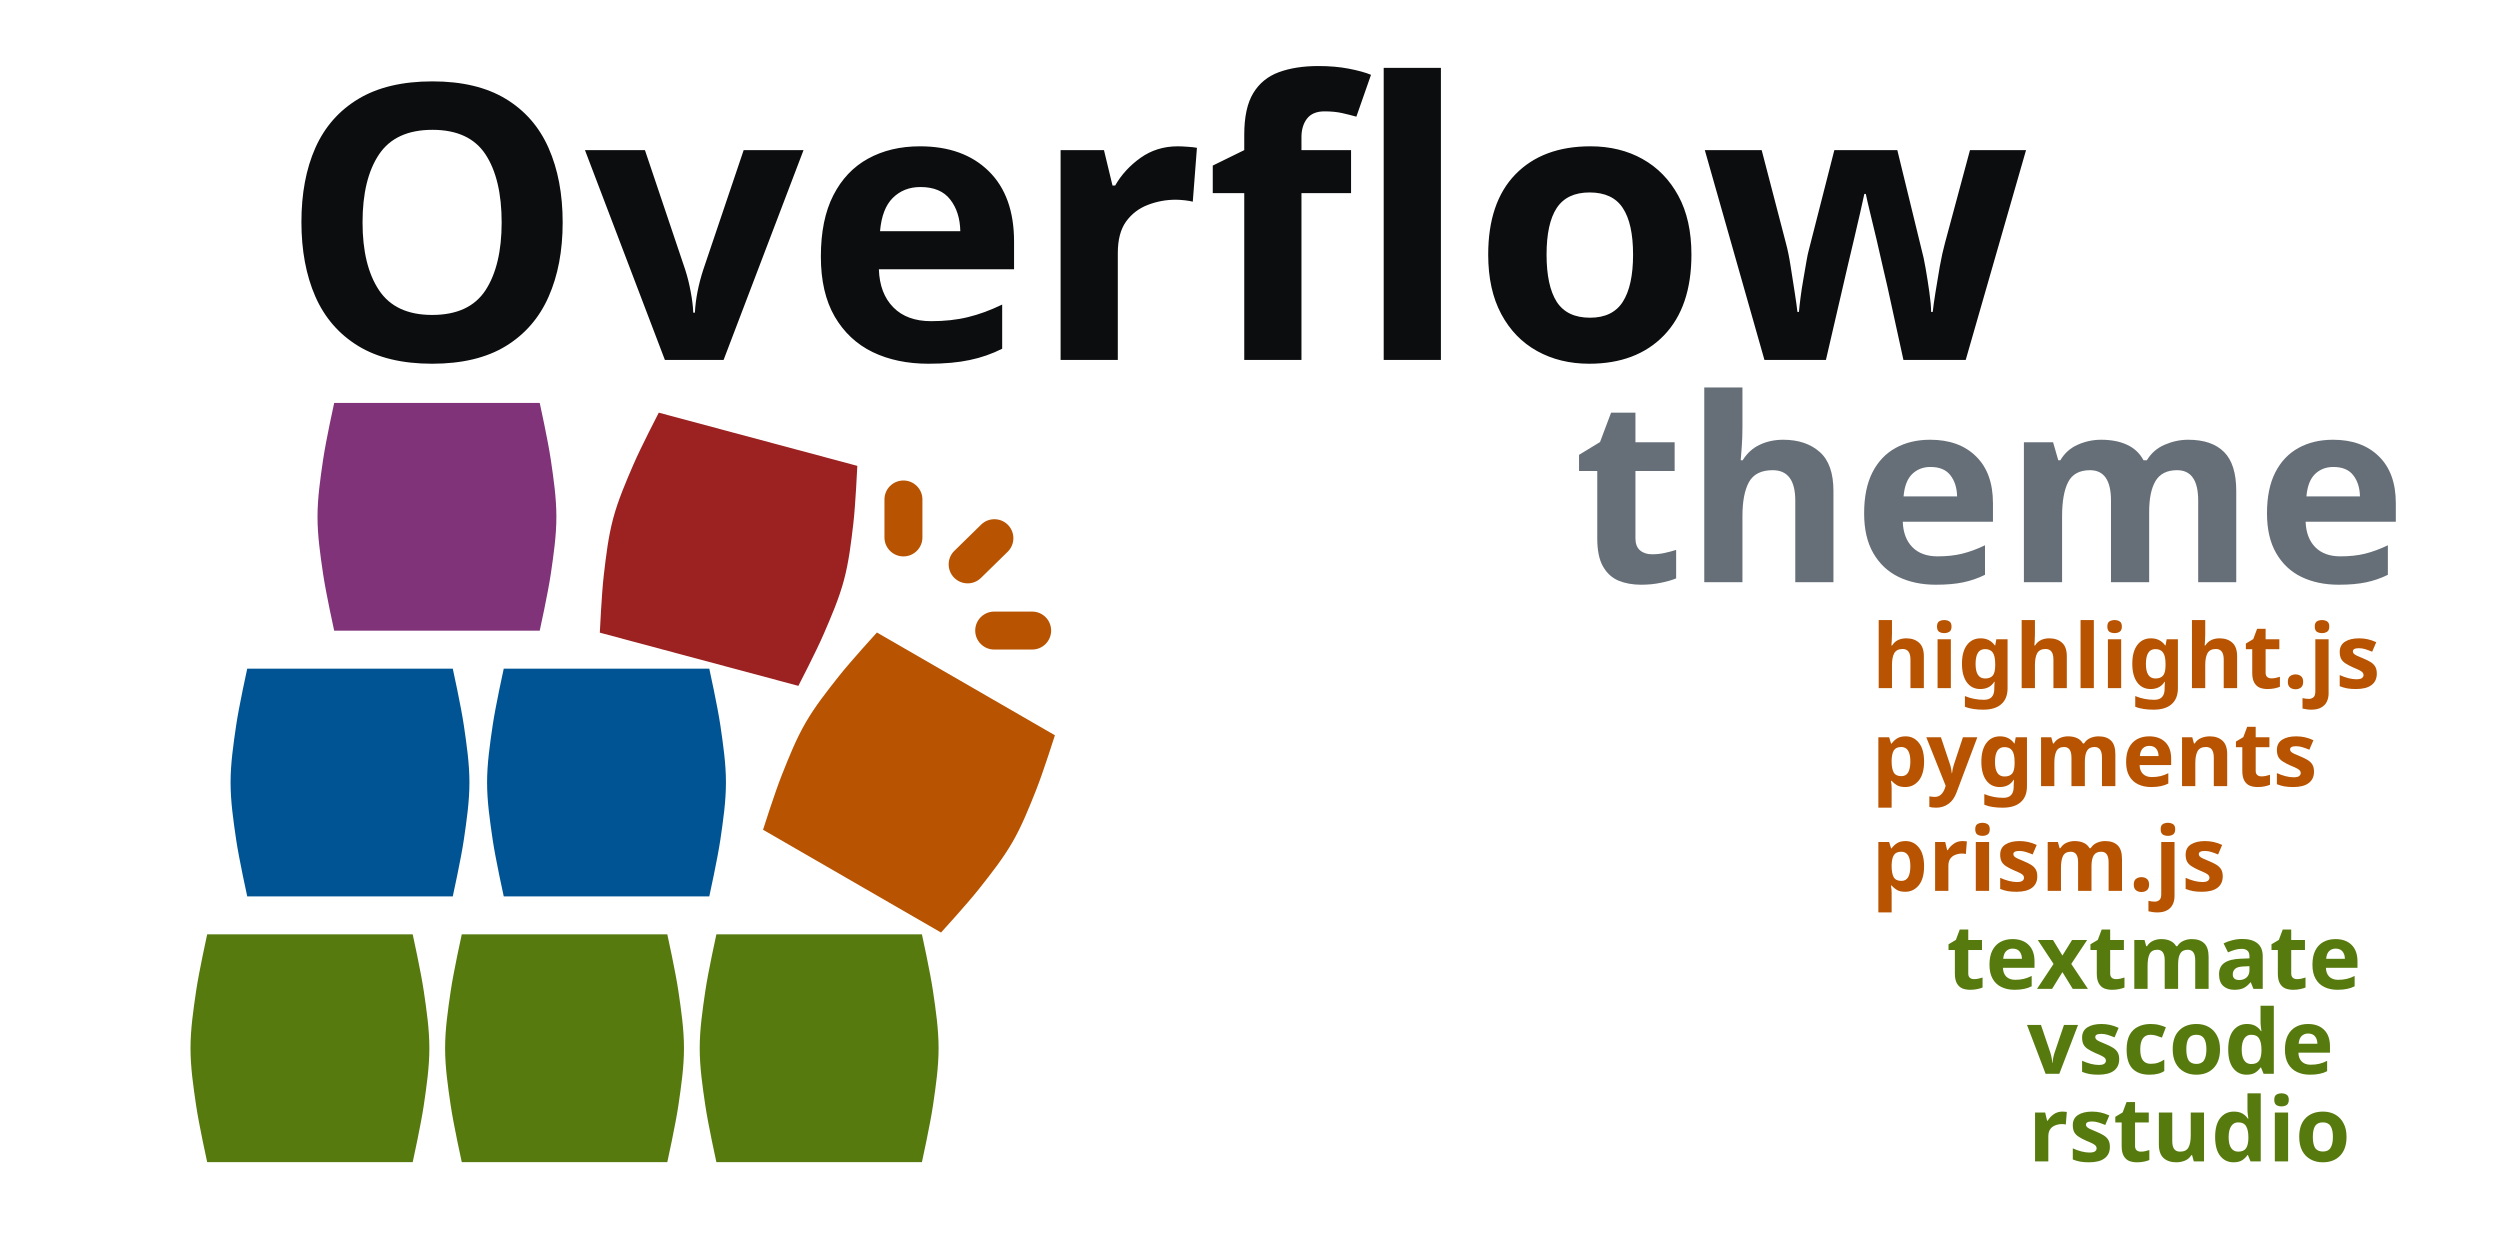
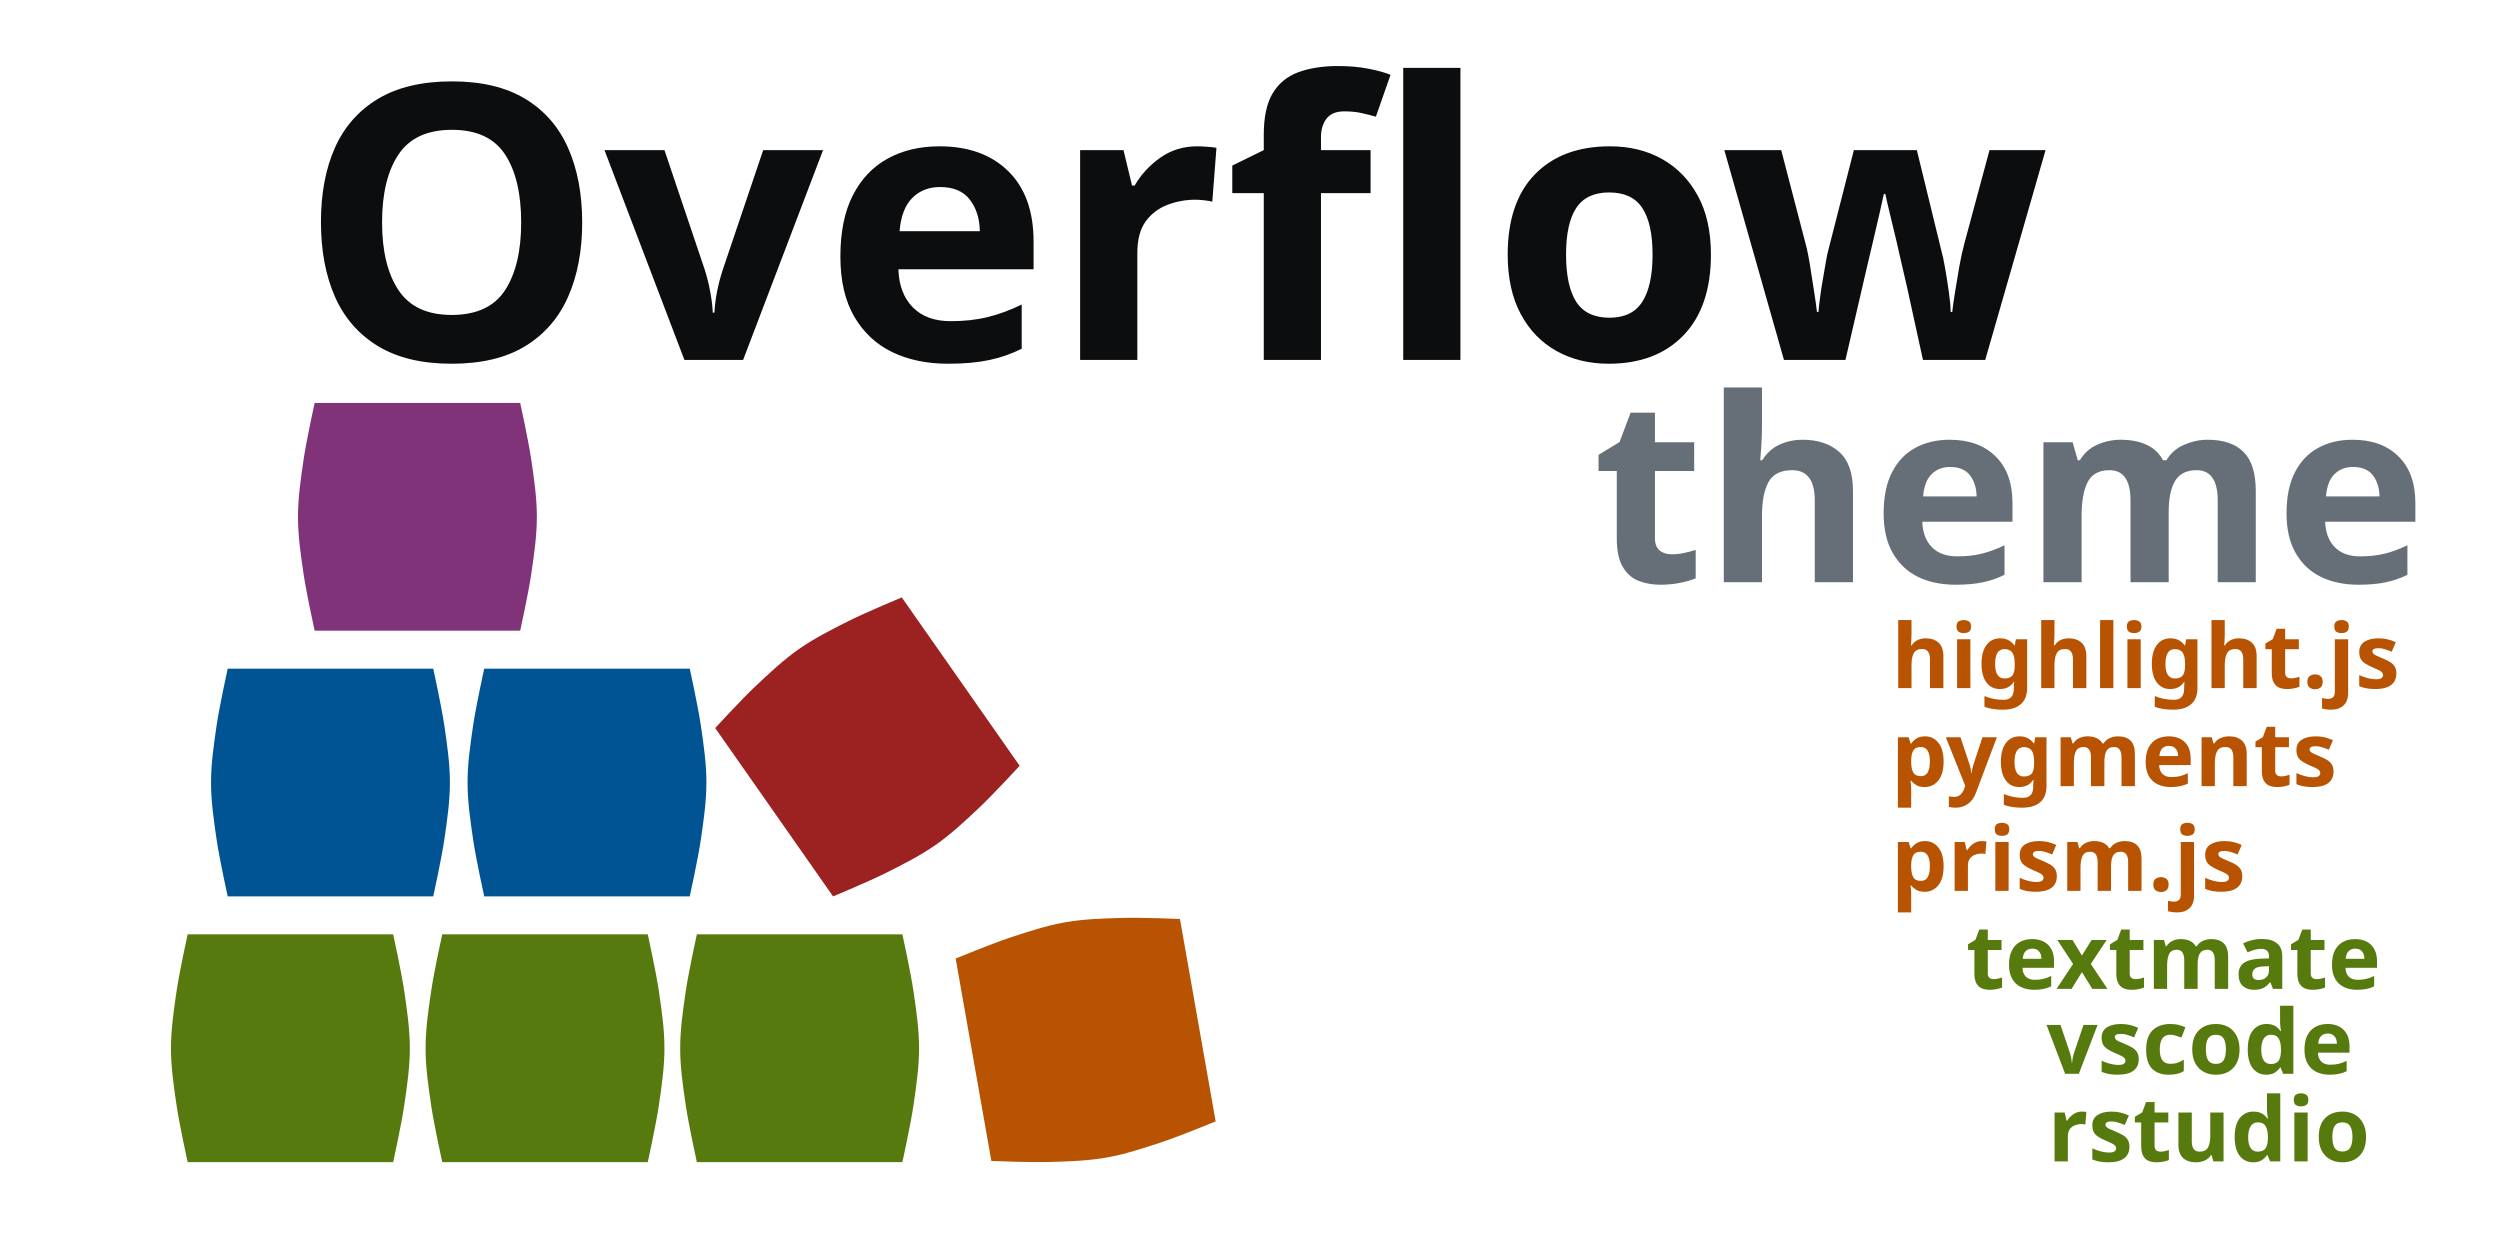
<svg xmlns="http://www.w3.org/2000/svg" xmlns:xlink="http://www.w3.org/1999/xlink" width="1280" height="640" viewBox="0 0 338.667 169.333" version="1.1" id="svg1" xml:space="preserve">
  <defs id="defs1">
+     <linearGradient id="swatch2">
+       <stop style="stop-color:#567a0d;stop-opacity:1;" offset="0" id="stop2" />
+     </linearGradient>
    <rect x="103.29" y="112.404" width="838.472" height="261.263" id="rect2" />
-     <linearGradient id="swatch299">
-       <stop style="stop-color:#000000;stop-opacity:1;" offset="0" id="stop299" />
-     </linearGradient>
-     <linearGradient id="swatch298">
-       <stop style="stop-color:#000000;stop-opacity:1;" offset="0" id="stop298" />
-     </linearGradient>
-     <linearGradient id="swatch297">
-       <stop style="stop-color:#000000;stop-opacity:1;" offset="0" id="stop297" />
-     </linearGradient>
-     <linearGradient id="swatch296">
-       <stop style="stop-color:#000000;stop-opacity:1;" offset="0" id="stop296" />
-     </linearGradient>
-     <linearGradient id="swatch295">
-       <stop style="stop-color:#000000;stop-opacity:1;" offset="0" id="stop295" />
-     </linearGradient>
-     <linearGradient id="swatch294">
-       <stop style="stop-color:#000000;stop-opacity:1;" offset="0" id="stop294" />
-     </linearGradient>
-     <linearGradient id="swatch10">
-       <stop style="stop-color:#84fba2;stop-opacity:1;" offset="0" id="stop10" />
-     </linearGradient>
-     <linearGradient id="swatch9">
-       <stop style="stop-color:#f36a66;stop-opacity:1;" offset="0" id="stop9" />
-     </linearGradient>
-     <linearGradient id="swatch8">
-       <stop style="stop-color:#ffb793;stop-opacity:1;" offset="0" id="stop8" />
-     </linearGradient>
-     <linearGradient id="swatch7">
-       <stop style="stop-color:#93b4ff;stop-opacity:1;" offset="0" id="stop7" />
-     </linearGradient>
-     <linearGradient id="swatch6">
-       <stop style="stop-color:#ff8adb;stop-opacity:1;" offset="0" id="stop6" />
-     </linearGradient>
-     <linearGradient id="swatch5">
-       <stop style="stop-color:#f3e4a2;stop-opacity:1;" offset="0" id="stop5" />
-     </linearGradient>
-     <linearGradient id="swatch3">
-       <stop style="stop-color:#000000;stop-opacity:1;" offset="0" id="stop3" />
-     </linearGradient>
-     <linearGradient id="swatch11">
-       <stop style="stop-color:#ff8adb;stop-opacity:1;" offset="0" id="stop11" />
-     </linearGradient>
-     <rect x="215.694" y="177.72" width="714.754" height="141.817" id="rect1" />
-     <linearGradient xlink:href="#swatch11" id="linearGradient11" x1="42.781" y1="15.409" x2="297.555" y2="15.409" gradientUnits="userSpaceOnUse" />
-     <linearGradient id="swatch136">
-       <stop style="stop-color:#2b2836;stop-opacity:1;" offset="0" id="stop136" />
-     </linearGradient>
-     <linearGradient id="swatch135">
-       <stop style="stop-color:#000000;stop-opacity:1;" offset="0" id="stop135" />
-     </linearGradient>
-     <linearGradient id="swatch129">
-       <stop style="stop-color:#f3e4a2;stop-opacity:1;" offset="0" id="stop129" />
-     </linearGradient>
-     <linearGradient id="swatch86">
-       <stop style="stop-color:#503f77;stop-opacity:0.988;" offset="0" id="stop86" />
-     </linearGradient>
-     <linearGradient id="swatch84">
-       <stop style="stop-color:#655e7f;stop-opacity:0.988;" offset="0" id="stop84" />
-     </linearGradient>
-     <linearGradient id="swatch83">
-       <stop style="stop-color:#e9eb6e;stop-opacity:1;" offset="0" id="stop83" />
-     </linearGradient>
-     <linearGradient id="swatch82">
-       <stop style="stop-color:#84fba2;stop-opacity:1;" offset="0" id="stop82" />
-     </linearGradient>
-     <linearGradient id="swatch80">
-       <stop style="stop-color:#674d98;stop-opacity:1;" offset="0" id="stop80" />
-     </linearGradient>
-     <linearGradient id="swatch78">
-       <stop style="stop-color:#513e78;stop-opacity:0.996;" offset="0" id="stop78" />
-     </linearGradient>
-     <linearGradient id="swatch76">
-       <stop style="stop-color:#93b4ff;stop-opacity:0.988;" offset="0" id="stop76" />
-     </linearGradient>
    <clipPath clipPathUnits="userSpaceOnUse" id="clipPath14">
      <rect style="opacity:0.916;fill:#dce7fd;fill-opacity:1;stroke-width:1.083" id="rect15" width="1413.502" height="579.223" x="-195.505" y="106.721" />
    </clipPath>
-     <linearGradient id="swatch82-1">
-       <stop style="stop-color:#7b94a5;stop-opacity:1;" offset="0" id="stop82-5" />
-     </linearGradient>
-     <linearGradient id="swatch78-9">
-       <stop style="stop-color:#655e7f;stop-opacity:0.996;" offset="0" id="stop78-6" />
-     </linearGradient>
-     <linearGradient id="swatch2">
-       <stop style="stop-color:#655e7f;stop-opacity:1;" offset="0" id="stop2" />
-     </linearGradient>
-     <linearGradient id="swatch1">
-       <stop style="stop-color:#2b2836;stop-opacity:1;" offset="0" id="stop1" />
-     </linearGradient>
-     <linearGradient xlink:href="#swatch3" id="linearGradient3" x1="13.8" y1="17.459" x2="324.866" y2="17.459" gradientUnits="userSpaceOnUse" />
-     <linearGradient id="swatch42">
-       <stop style="stop-color:#65f97f;stop-opacity:1;" offset="0" id="stop42" />
-     </linearGradient>
    <linearGradient xlink:href="#swatch8" id="linearGradient293" gradientUnits="userSpaceOnUse" gradientTransform="translate(-135.7528,71.86871)" x1="285.221" y1="88.156" x2="324.866" y2="88.156" />
    <linearGradient xlink:href="#swatch294" id="linearGradient294" x1="107.048" y1="80.874" x2="231.619" y2="80.874" gradientUnits="userSpaceOnUse" />
    <linearGradient xlink:href="#swatch296" id="linearGradient296" x1="139.949" y1="138.925" x2="198.718" y2="138.925" gradientUnits="userSpaceOnUse" />
    <linearGradient xlink:href="#swatch297" id="linearGradient297" x1="135.178" y1="119.71" x2="203.488" y2="119.71" gradientUnits="userSpaceOnUse" />
    <linearGradient xlink:href="#swatch298" id="linearGradient298" x1="139.599" y1="158.141" x2="199.067" y2="158.141" gradientUnits="userSpaceOnUse" />
    <linearGradient xlink:href="#swatch299" id="linearGradient299" x1="123.899" y1="100.407" x2="214.768" y2="100.407" gradientUnits="userSpaceOnUse" />
    <linearGradient xlink:href="#swatch295" id="linearGradient300" gradientUnits="userSpaceOnUse" x1="42.079" y1="32.323" x2="296.587" y2="32.323" />
    <clipPath clipPathUnits="userSpaceOnUse" id="clipPath2">
      <g id="g3">
        <path id="path3" style="opacity:1;fill:#2b2836;stroke-width:0.265" class="powerclip" d="m -114.388,-1.146 h 228.69 V 170.48 h -228.69 z M -142.673,-24.516 v 233.099 H 2.7856608e-6 V -24.516 Z M 453.055,-1.146 H 224.365 V 170.48 H 453.055 Z M 481.339,-24.516 v 233.099 H 338.667 v -233.099 z" />
      </g>
    </clipPath>
    <clipPath clipPathUnits="userSpaceOnUse" id="clipPath3">
      <g id="g4">
        <path id="path4" style="opacity:1;fill:#2b2836;stroke-width:0.265" class="powerclip" d="m -114.388,-1.146 h 228.69 V 170.48 h -228.69 z M -142.673,-24.516 v 233.099 H 2.7856608e-6 V -24.516 Z M 453.055,-1.146 H 224.365 V 170.48 H 453.055 Z M 481.339,-24.516 v 233.099 H 338.667 v -233.099 z" />
      </g>
    </clipPath>
    <clipPath clipPathUnits="userSpaceOnUse" id="clipPath4">
      <g id="g5">
        <path id="path5" style="opacity:1;fill:#2b2836;stroke-width:0.265" class="powerclip" d="m -114.388,-1.146 h 228.69 V 170.48 h -228.69 z M -142.673,-24.516 v 233.099 H 2.7856608e-6 V -24.516 Z M 453.055,-1.146 H 224.365 V 170.48 H 453.055 Z M 481.339,-24.516 v 233.099 H 338.667 v -233.099 z" />
      </g>
    </clipPath>
    <clipPath clipPathUnits="userSpaceOnUse" id="clipPath5">
      <g id="g6">
        <path id="path6" style="opacity:1;fill:#2b2836;stroke-width:0.265" class="powerclip" d="m -114.388,-1.146 h 228.69 V 170.48 h -228.69 z M -142.673,-24.516 v 233.099 H 2.7856608e-6 V -24.516 Z M 453.055,-1.146 H 224.365 V 170.48 H 453.055 Z M 481.339,-24.516 v 233.099 H 338.667 v -233.099 z" />
      </g>
    </clipPath>
    <clipPath clipPathUnits="userSpaceOnUse" id="clipPath6">
      <g id="g7">
        <path id="path7" style="opacity:1;fill:#2b2836;stroke-width:0.265" class="powerclip" d="m -114.388,-1.146 h 228.69 V 170.48 h -228.69 z M -142.673,-24.516 v 233.099 H 2.7856608e-6 V -24.516 Z M 453.055,-1.146 H 224.365 V 170.48 H 453.055 Z M 481.339,-24.516 v 233.099 H 338.667 v -233.099 z" />
      </g>
    </clipPath>
    <clipPath clipPathUnits="userSpaceOnUse" id="clipPath7">
      <g id="g8">
        <path id="path8" style="opacity:1;fill:#2b2836;stroke-width:0.265" class="powerclip" d="m -114.388,-1.146 h 228.69 V 170.48 h -228.69 z M -142.673,-24.516 v 233.099 H 2.7856608e-6 V -24.516 Z M 453.055,-1.146 H 224.365 V 170.48 H 453.055 Z M 481.339,-24.516 v 233.099 H 338.667 v -233.099 z" />
      </g>
    </clipPath>
    <clipPath clipPathUnits="userSpaceOnUse" id="clipPath8">
      <g id="g10">
        <path id="path10" style="opacity:1;fill:#2b2836;stroke-width:0.265" class="powerclip" d="m -114.388,-1.146 h 228.69 V 170.48 h -228.69 z M -142.673,-24.516 v 233.099 H 2.7856608e-6 V -24.516 Z M 453.055,-1.146 H 224.365 V 170.48 H 453.055 Z M 481.339,-24.516 v 233.099 H 338.667 v -233.099 z" />
      </g>
    </clipPath>
    <clipPath clipPathUnits="userSpaceOnUse" id="clipPath10">
      <g id="g11">
        <path id="path11" style="opacity:1;fill:#2b2836;stroke-width:0.265" class="powerclip" d="m -114.388,-1.146 h 228.69 V 170.48 h -228.69 z M -142.673,-24.516 v 233.099 H 2.7856608e-6 V -24.516 Z M 453.055,-1.146 H 224.365 V 170.48 H 453.055 Z M 481.339,-24.516 v 233.099 H 338.667 v -233.099 z" />
      </g>
    </clipPath>
    <clipPath clipPathUnits="userSpaceOnUse" id="clipPath11">
      <g id="g12">
        <path id="path12" style="opacity:1;fill:#2b2836;stroke-width:0.265" class="powerclip" d="m -114.388,-1.146 h 228.69 V 170.48 h -228.69 z M -142.673,-24.516 v 233.099 H 2.7856608e-6 V -24.516 Z M 453.055,-1.146 H 224.365 V 170.48 H 453.055 Z M 481.339,-24.516 v 233.099 H 338.667 v -233.099 z" />
      </g>
    </clipPath>
    <clipPath clipPathUnits="userSpaceOnUse" id="clipPath33">
      <path id="path34" style="display:block;opacity:0.5;fill:#2b2836;stroke:#000000;stroke-width:0" d="M 600.188,-266.208 H 1323.988 V 1265.67 H 600.188 Z" />
    </clipPath>
    <clipPath clipPathUnits="userSpaceOnUse" id="clipPath31">
      <rect style="fill:#f36a66;fill-rule:nonzero;stroke:#000000;stroke-width:0" id="rect32" width="241.123" height="132.229" x="489.318" y="248.194" ry="2.875" />
    </clipPath>
    <clipPath clipPathUnits="userSpaceOnUse" id="clipPath20">
      <rect style="fill:#f36a66;stroke:#000000;stroke-width:0" id="rect20" width="738.501" height="1012.885" x="-138.501" y="-43.119" />
    </clipPath>
    <clipPath clipPathUnits="userSpaceOnUse" id="clipPath21">
      <rect style="display:inline;fill:#f36a66;stroke:#000000;stroke-width:0" id="rect21" width="738.501" height="1012.885" x="600" y="-43.119" />
    </clipPath>
    <clipPath clipPathUnits="userSpaceOnUse" id="clipPath31-8">
      <rect style="fill:#f36a66;fill-rule:nonzero;stroke:#000000;stroke-width:0" id="rect32-2" width="241.123" height="132.229" x="489.318" y="248.194" ry="2.875" />
    </clipPath>
    <clipPath clipPathUnits="userSpaceOnUse" id="clipPath18">
      <rect style="fill:#84fba2;stroke:#325b66;stroke-width:0" id="rect19" width="960.839" height="1315.055" x="600" y="-300.98" />
    </clipPath>
    <clipPath clipPathUnits="userSpaceOnUse" id="clipPath22">
      <rect style="fill:#84fba2;stroke:#325b66;stroke-width:0" id="rect23" width="631.928" height="1176.292" x="-31.928" y="-171.596" />
    </clipPath>
    <clipPath clipPathUnits="userSpaceOnUse" id="clipPath31-3">
      <rect style="fill:#f36a66;fill-rule:nonzero;stroke:#000000;stroke-width:0" id="rect32-3" width="241.123" height="132.229" x="489.318" y="248.194" ry="2.875" />
    </clipPath>
    <clipPath clipPathUnits="userSpaceOnUse" id="clipPath29">
      <rect style="fill:#ffb793;stroke:#655e7f;stroke-width:2.54;stroke-linecap:round;stroke-linejoin:round;paint-order:markers fill stroke" id="rect29" width="637.46" height="1115.349" x="-38.73" y="-211.249" />
    </clipPath>
    <clipPath clipPathUnits="userSpaceOnUse" id="clipPath30">
      <rect style="display:inline;fill:#ffb793;stroke:#655e7f;stroke-width:2.54;stroke-linecap:round;stroke-linejoin:round;paint-order:markers fill stroke" id="rect30" width="637.46" height="1115.349" x="601.27" y="-211.249" />
    </clipPath>
    <marker markerWidth="2" markerHeight="4" refX="1" refY="2" orient="auto" id="marker2" viewBox="0 0 2 4" preserveAspectRatio="xMidYMid">
      <path d="M 2,3 V 1 A 1,1 0 0 0 0,1 v 2 a 1,1 0 0 0 2,0 z" id="path2" style="fill:#bd93f9" />
    </marker>
  </defs>
-   <text xml:space="preserve" style="font-style:normal;font-variant:normal;font-weight:900;font-stretch:normal;font-size:52.044px;line-height:200%;font-family:Barlow;-inkscape-font-specification:'Barlow Heavy';letter-spacing:0px;fill:#0c0d0e;stroke-width:0.254;stroke-linecap:round;stroke-linejoin:round;paint-order:markers fill stroke" x="37.815" y="48.754" id="text3">
-     <tspan id="tspan3" style="font-style:normal;font-variant:normal;font-weight:900;font-stretch:normal;font-size:52.044px;font-family:Barlow;-inkscape-font-specification:'Barlow Heavy';fill:#0c0d0e;stroke-width:0.254" x="37.815" y="48.754">Overflow</tspan>
+   <text xml:space="preserve" style="font-style:normal;font-variant:normal;font-weight:900;font-stretch:normal;font-size:52.044px;line-height:200%;font-family:Barlow;-inkscape-font-specification:'Barlow Heavy';letter-spacing:0px;fill:#0c0d0e;stroke-width:0.254;stroke-linecap:round;stroke-linejoin:round;paint-order:markers fill stroke" x="40.461" y="48.754" id="text3">
+     <tspan id="tspan3" style="font-style:normal;font-variant:normal;font-weight:900;font-stretch:normal;font-size:52.044px;font-family:Barlow;-inkscape-font-specification:'Barlow Heavy';fill:#0c0d0e;stroke-width:0.254" x="40.461" y="48.754">Overflow</tspan>
  </text>
-   <text xml:space="preserve" style="font-style:normal;font-variant:normal;font-weight:900;font-stretch:normal;font-size:34.696px;line-height:200%;font-family:Barlow;-inkscape-font-specification:'Barlow Heavy';letter-spacing:0px;fill:#666f78;stroke-width:0.254;stroke-linecap:round;stroke-linejoin:round;paint-order:markers fill stroke" x="213.108" y="78.87" id="text1">
-     <tspan id="tspan1" style="font-style:normal;font-variant:normal;font-weight:900;font-stretch:normal;font-size:34.696px;font-family:Barlow;-inkscape-font-specification:'Barlow Heavy';fill:#666f78;stroke-width:0.254" x="213.108" y="78.87">theme</tspan>
+   <text xml:space="preserve" style="font-style:normal;font-variant:normal;font-weight:900;font-stretch:normal;font-size:34.696px;line-height:200%;font-family:Barlow;-inkscape-font-specification:'Barlow Heavy';letter-spacing:0px;fill:#666f78;stroke-width:0.254;stroke-linecap:round;stroke-linejoin:round;paint-order:markers fill stroke" x="215.754" y="78.87" id="text1">
+     <tspan id="tspan1" style="font-style:normal;font-variant:normal;font-weight:900;font-stretch:normal;font-size:34.696px;font-family:Barlow;-inkscape-font-specification:'Barlow Heavy';fill:#666f78;stroke-width:0.254" x="215.754" y="78.87">theme</tspan>
  </text>
-   <g id="g2" transform="matrix(0.2628251,0,0,0.2628251,17.65929,46.43489)">
+   <g id="g2" transform="matrix(0.2628251,0,0,0.2628251,15.01346,46.43491)">
    <g id="g7-7" transform="matrix(9.782609,0,0,9.782609,16.75818,21.21739)" style="fill:#567a0d">
      <path id="path13" style="display:inline;fill:#567a0d" d="m 2.334,29 c 0,0 -0.438,1.992 -0.585,3 -0.145,0.994 -0.293,1.995 -0.293,3 0,1.005 0.147,2.006 0.293,3 0.147,1.008 0.585,3 0.585,3 H 13.163 c 0,0 0.438,-1.992 0.585,-3 0.145,-0.994 0.293,-1.995 0.293,-3 0,-1.005 -0.147,-2.006 -0.293,-3 -0.147,-1.008 -0.585,-3 -0.585,-3 z" />
      <path id="path14" style="display:inline;fill:#567a0d" d="m 15.748,29 c 0,0 -0.438,1.992 -0.585,3 -0.145,0.994 -0.293,1.995 -0.293,3 0,1.005 0.147,2.006 0.293,3 0.147,1.008 0.585,3 0.585,3 h 10.83 c 0,0 0.438,-1.992 0.585,-3 0.145,-0.994 0.293,-1.995 0.293,-3 0,-1.005 -0.147,-2.006 -0.293,-3 -0.147,-1.008 -0.585,-3 -0.585,-3 z" />
      <path id="path15" style="display:inline;fill:#567a0d" d="m 29.163,29 c 0,0 -0.438,1.992 -0.585,3 -0.145,0.994 -0.293,1.995 -0.293,3 0,1.005 0.147,2.006 0.293,3 0.147,1.008 0.585,3 0.585,3 h 10.83 c 0,0 0.438,-1.992 0.585,-3 0.145,-0.994 0.293,-1.995 0.293,-3 0,-1.005 -0.147,-2.006 -0.293,-3 -0.147,-1.008 -0.585,-3 -0.585,-3 z" />
    </g>
    <path id="path16" style="display:inline;fill:#015493;stroke-width:9.783" d="m 60.238,167.957 c 0,0 -4.285,19.485 -5.725,29.348 -1.42,9.726 -2.862,19.519 -2.862,29.348 0,9.829 1.443,19.622 2.862,29.348 1.44,9.862 5.725,29.348 5.725,29.348 H 166.18 c 0,0 4.285,-19.485 5.725,-29.348 1.42,-9.726 2.862,-19.519 2.862,-29.348 0,-9.829 -1.443,-19.622 -2.862,-29.348 -1.44,-9.862 -5.725,-29.348 -5.725,-29.348 z" />
    <path id="path17" style="display:inline;fill:#015493;stroke-width:9.783" d="m 192.452,167.957 c 0,0 -4.285,19.485 -5.725,29.348 -1.42,9.726 -2.862,19.519 -2.862,29.348 0,9.829 1.443,19.622 2.862,29.348 1.44,9.862 5.725,29.348 5.725,29.348 H 298.394 c 0,0 4.285,-19.485 5.725,-29.348 1.42,-9.726 2.862,-19.519 2.862,-29.348 0,-9.829 -1.443,-19.622 -2.862,-29.348 -1.44,-9.862 -5.725,-29.348 -5.725,-29.348 z" />
    <g id="g21" transform="matrix(9.782609,0,0,9.782609,89.54628,-252.6957)" style="display:inline;fill:#803378">
      <path id="path19" style="display:inline;fill:#803378" d="m 1.585,29 c 0,0 -0.438,1.992 -0.585,3 -0.145,0.994 -0.293,1.995 -0.293,3 0,1.005 0.147,2.006 0.293,3 0.147,1.008 0.585,3 0.585,3 h 10.83 c 0,0 0.438,-1.992 0.585,-3 0.145,-0.994 0.293,-1.995 0.293,-3 0,-1.005 -0.147,-2.006 -0.293,-3 -0.147,-1.008 -0.585,-3 -0.585,-3 z" />
    </g>
-     <path id="path20" style="display:inline;fill:#9c2121;stroke-width:9.783" d="m 272.36,36.021 c 0,0 -9.182,17.712 -13.125,26.866 -3.888,9.027 -7.817,18.113 -10.361,27.607 -2.544,9.494 -3.685,19.327 -4.831,29.089 -1.162,9.899 -2.066,29.829 -2.066,29.829 l 102.332,27.42 c 0,0 9.182,-17.712 13.125,-26.866 3.888,-9.027 7.817,-18.113 10.361,-27.607 2.544,-9.494 3.685,-19.327 4.831,-29.089 1.162,-9.899 2.066,-29.829 2.066,-29.829 z" />
-     <path id="path18" style="display:inline;fill:#b75301;stroke-width:9.783" d="m 384.792,149.335 c 0,0 -13.454,14.732 -19.632,22.554 -6.092,7.713 -12.238,15.473 -17.153,23.985 -4.915,8.512 -8.561,17.714 -12.195,26.847 -3.685,9.261 -9.716,28.278 -9.716,28.278 l 91.748,52.971 c 0,0 13.454,-14.732 19.632,-22.554 6.092,-7.713 12.238,-15.473 17.153,-23.985 4.915,-8.512 8.561,-17.714 12.195,-26.847 3.685,-9.261 9.716,-28.278 9.716,-28.278 z" />
-     <g id="path1" style="display:inline;fill:#b75301" transform="matrix(9.782609,0,0,9.782609,45.71306,21.21739)">
-       <path d="M 40.132,10.231 41.561,8.832 A 1,1 0 0 0 40.162,7.403 l -1.429,1.399 a 1,1 0 0 0 1.399,1.429 z" id="path7-3" style="color:#000000;fill:#b75301;-inkscape-stroke:none" />
-       <path d="m 37.059,8.087 v -2 a 1,1 0 0 0 -2,0 v 2 a 1,1 0 0 0 2,0 z" id="path6-5" style="color:#000000;fill:#b75301;-inkscape-stroke:none" />
-       <path d="m 40.841,13.994 h 2 a 1,1 0 0 0 0,-2 h -2 a 1,1 0 0 0 0,2 z" id="path3-6" style="color:#000000;fill:#b75301;-inkscape-stroke:none" />
-     </g>
+     <path id="path20" style="display:inline;fill:#9c2121;stroke-width:9.783" d="m 407.667,131.232 c 0,0 -18.419,7.666 -27.324,12.144 -8.781,4.416 -17.631,8.851 -25.682,14.489 -8.051,5.638 -15.246,12.437 -22.399,19.178 -7.253,6.836 -20.757,21.523 -20.757,21.523 l 60.766,86.783 c 0,0 18.419,-7.666 27.324,-12.144 8.781,-4.416 17.631,-8.851 25.682,-14.489 8.051,-5.638 15.246,-12.437 22.399,-19.178 7.253,-6.836 20.757,-21.523 20.757,-21.523 z" />
+     <path id="path18" style="display:inline;fill:#b75301;stroke-width:9.783" d="m 551.056,296.983 c 0,0 -19.933,-0.837 -29.896,-0.542 -9.825,0.291 -19.719,0.571 -29.399,2.277 -9.68,1.707 -19.073,4.828 -28.405,7.915 -9.463,3.13 -27.908,10.734 -27.908,10.734 l 18.397,104.332 c 0,0 19.933,0.837 29.896,0.542 9.825,-0.291 19.719,-0.571 29.399,-2.277 9.68,-1.707 19.073,-4.828 28.405,-7.915 9.463,-3.13 27.908,-10.734 27.908,-10.734 z" />
  </g>
-   <g id="g1" transform="matrix(0.9835113,0,0,0.9835113,6.264814,-0.7303834)">
+   <g id="g1" transform="matrix(0.9835113,0,0,0.9835113,8.910649,-0.7303797)" style="fill:#b75301">
    <text xml:space="preserve" style="font-style:normal;font-variant:normal;font-weight:bold;font-stretch:normal;font-size:12.347px;line-height:200%;font-family:Barlow;-inkscape-font-specification:'Barlow Bold';letter-spacing:0px;fill:#b75301;stroke-width:0.265;stroke-linecap:round;stroke-linejoin:round;paint-order:markers fill stroke" x="251.382" y="109.023" id="text2">
      <tspan style="font-style:normal;font-variant:normal;font-weight:bold;font-stretch:normal;font-size:12.347px;font-family:Barlow;-inkscape-font-specification:'Barlow Bold';fill:#b75301;stroke-width:0.265" x="251.382" y="109.023" id="tspan5">pygments</tspan>
    </text>
    <text xml:space="preserve" style="font-style:normal;font-variant:normal;font-weight:bold;font-stretch:normal;font-size:12.347px;line-height:200%;font-family:Barlow;-inkscape-font-specification:'Barlow Bold';letter-spacing:0px;fill:#b75301;stroke-width:0.265;stroke-linecap:round;stroke-linejoin:round;paint-order:markers fill stroke" x="251.431" y="95.522" id="text6">
      <tspan style="font-style:normal;font-variant:normal;font-weight:bold;font-stretch:normal;font-size:12.347px;font-family:Barlow;-inkscape-font-specification:'Barlow Bold';fill:#b75301;stroke-width:0.265" x="251.431" y="95.522" id="tspan6">highlight.js</tspan>
    </text>
    <text xml:space="preserve" style="font-style:normal;font-variant:normal;font-weight:bold;font-stretch:normal;font-size:12.347px;line-height:200%;font-family:Barlow;-inkscape-font-specification:'Barlow Bold';letter-spacing:0px;fill:#b75301;stroke-width:0.265;stroke-linecap:round;stroke-linejoin:round;paint-order:markers fill stroke" x="251.382" y="123.447" id="text8">
      <tspan style="font-style:normal;font-variant:normal;font-weight:bold;font-stretch:normal;font-size:12.347px;font-family:Barlow;-inkscape-font-specification:'Barlow Bold';fill:#b75301;stroke-width:0.265" x="251.382" y="123.447" id="tspan8">prism.js</tspan>
    </text>
  </g>
-   <g id="g9" transform="matrix(0.9835113,0,0,0.9835113,6.264814,-0.7303834)">
-     <text xml:space="preserve" style="font-style:normal;font-variant:normal;font-weight:bold;font-stretch:normal;font-size:12.347px;line-height:200%;font-family:Barlow;-inkscape-font-specification:'Barlow Bold';letter-spacing:0px;fill:#567a0d;stroke-width:0.265;stroke-linecap:round;stroke-linejoin:round;paint-order:markers fill stroke" x="272.965" y="160.71" id="text14">
-       <tspan style="font-style:normal;font-variant:normal;font-weight:bold;font-stretch:normal;font-size:12.347px;font-family:Barlow;-inkscape-font-specification:'Barlow Bold';fill:#567a0d;stroke-width:0.265" x="272.965" y="160.71" id="tspan14">rstudio</tspan>
+   <g id="g9" transform="matrix(0.9835113,0,0,0.9835113,8.910649,-0.7303797)" style="fill:#567a0d">
+     <text xml:space="preserve" style="font-style:normal;font-variant:normal;font-weight:bold;font-stretch:normal;font-size:12.347px;line-height:200%;font-family:Barlow;-inkscape-font-specification:'Barlow Bold';letter-spacing:0px;fill:#567a0d;stroke:none;stroke-width:0.265;stroke-linecap:round;stroke-linejoin:round;paint-order:markers fill stroke" x="272.965" y="160.71" id="text14">
+       <tspan style="font-style:normal;font-variant:normal;font-weight:bold;font-stretch:normal;font-size:12.347px;font-family:Barlow;-inkscape-font-specification:'Barlow Bold';fill:#567a0d;stroke:none;stroke-width:0.265" x="272.965" y="160.71" id="tspan14">rstudio</tspan>
    </text>
-     <text xml:space="preserve" style="font-style:normal;font-variant:normal;font-weight:bold;font-stretch:normal;font-size:12.347px;line-height:200%;font-family:Barlow;-inkscape-font-specification:'Barlow Bold';letter-spacing:0px;fill:#567a0d;stroke-width:0.265;stroke-linecap:round;stroke-linejoin:round;paint-order:markers fill stroke" x="261.735" y="136.948" id="text11">
-       <tspan style="font-style:normal;font-variant:normal;font-weight:bold;font-stretch:normal;font-size:12.347px;font-family:Barlow;-inkscape-font-specification:'Barlow Bold';fill:#567a0d;stroke-width:0.265" x="261.735" y="136.948" id="tspan11">textmate</tspan>
+     <text xml:space="preserve" style="font-style:normal;font-variant:normal;font-weight:bold;font-stretch:normal;font-size:12.347px;line-height:200%;font-family:Barlow;-inkscape-font-specification:'Barlow Bold';letter-spacing:0px;fill:#567a0d;stroke:none;stroke-width:0.265;stroke-linecap:round;stroke-linejoin:round;paint-order:markers fill stroke" x="261.735" y="136.948" id="text11">
+       <tspan style="font-style:normal;font-variant:normal;font-weight:bold;font-stretch:normal;font-size:12.347px;font-family:Barlow;-inkscape-font-specification:'Barlow Bold';fill:#567a0d;stroke:none;stroke-width:0.265" x="261.735" y="136.948" id="tspan11">textmate</tspan>
    </text>
-     <text xml:space="preserve" style="font-style:normal;font-variant:normal;font-weight:bold;font-stretch:normal;font-size:12.347px;line-height:200%;font-family:Barlow;-inkscape-font-specification:'Barlow Bold';letter-spacing:0px;fill:#567a0d;stroke-width:0.265;stroke-linecap:round;stroke-linejoin:round;paint-order:markers fill stroke" x="272.823" y="148.644" id="text13">
-       <tspan style="font-style:normal;font-variant:normal;font-weight:bold;font-stretch:normal;font-size:12.347px;font-family:Barlow;-inkscape-font-specification:'Barlow Bold';fill:#567a0d;stroke-width:0.265" x="272.823" y="148.644" id="tspan13">vscode</tspan>
+     <text xml:space="preserve" style="font-style:normal;font-variant:normal;font-weight:bold;font-stretch:normal;font-size:12.347px;line-height:200%;font-family:Barlow;-inkscape-font-specification:'Barlow Bold';letter-spacing:0px;fill:#567a0d;stroke:none;stroke-width:0.265;stroke-linecap:round;stroke-linejoin:round;paint-order:markers fill stroke" x="272.823" y="148.644" id="text13">
+       <tspan style="font-style:normal;font-variant:normal;font-weight:bold;font-stretch:normal;font-size:12.347px;font-family:Barlow;-inkscape-font-specification:'Barlow Bold';fill:#567a0d;stroke:none;stroke-width:0.265" x="272.823" y="148.644" id="tspan13">vscode</tspan>
    </text>
  </g>
</svg>
